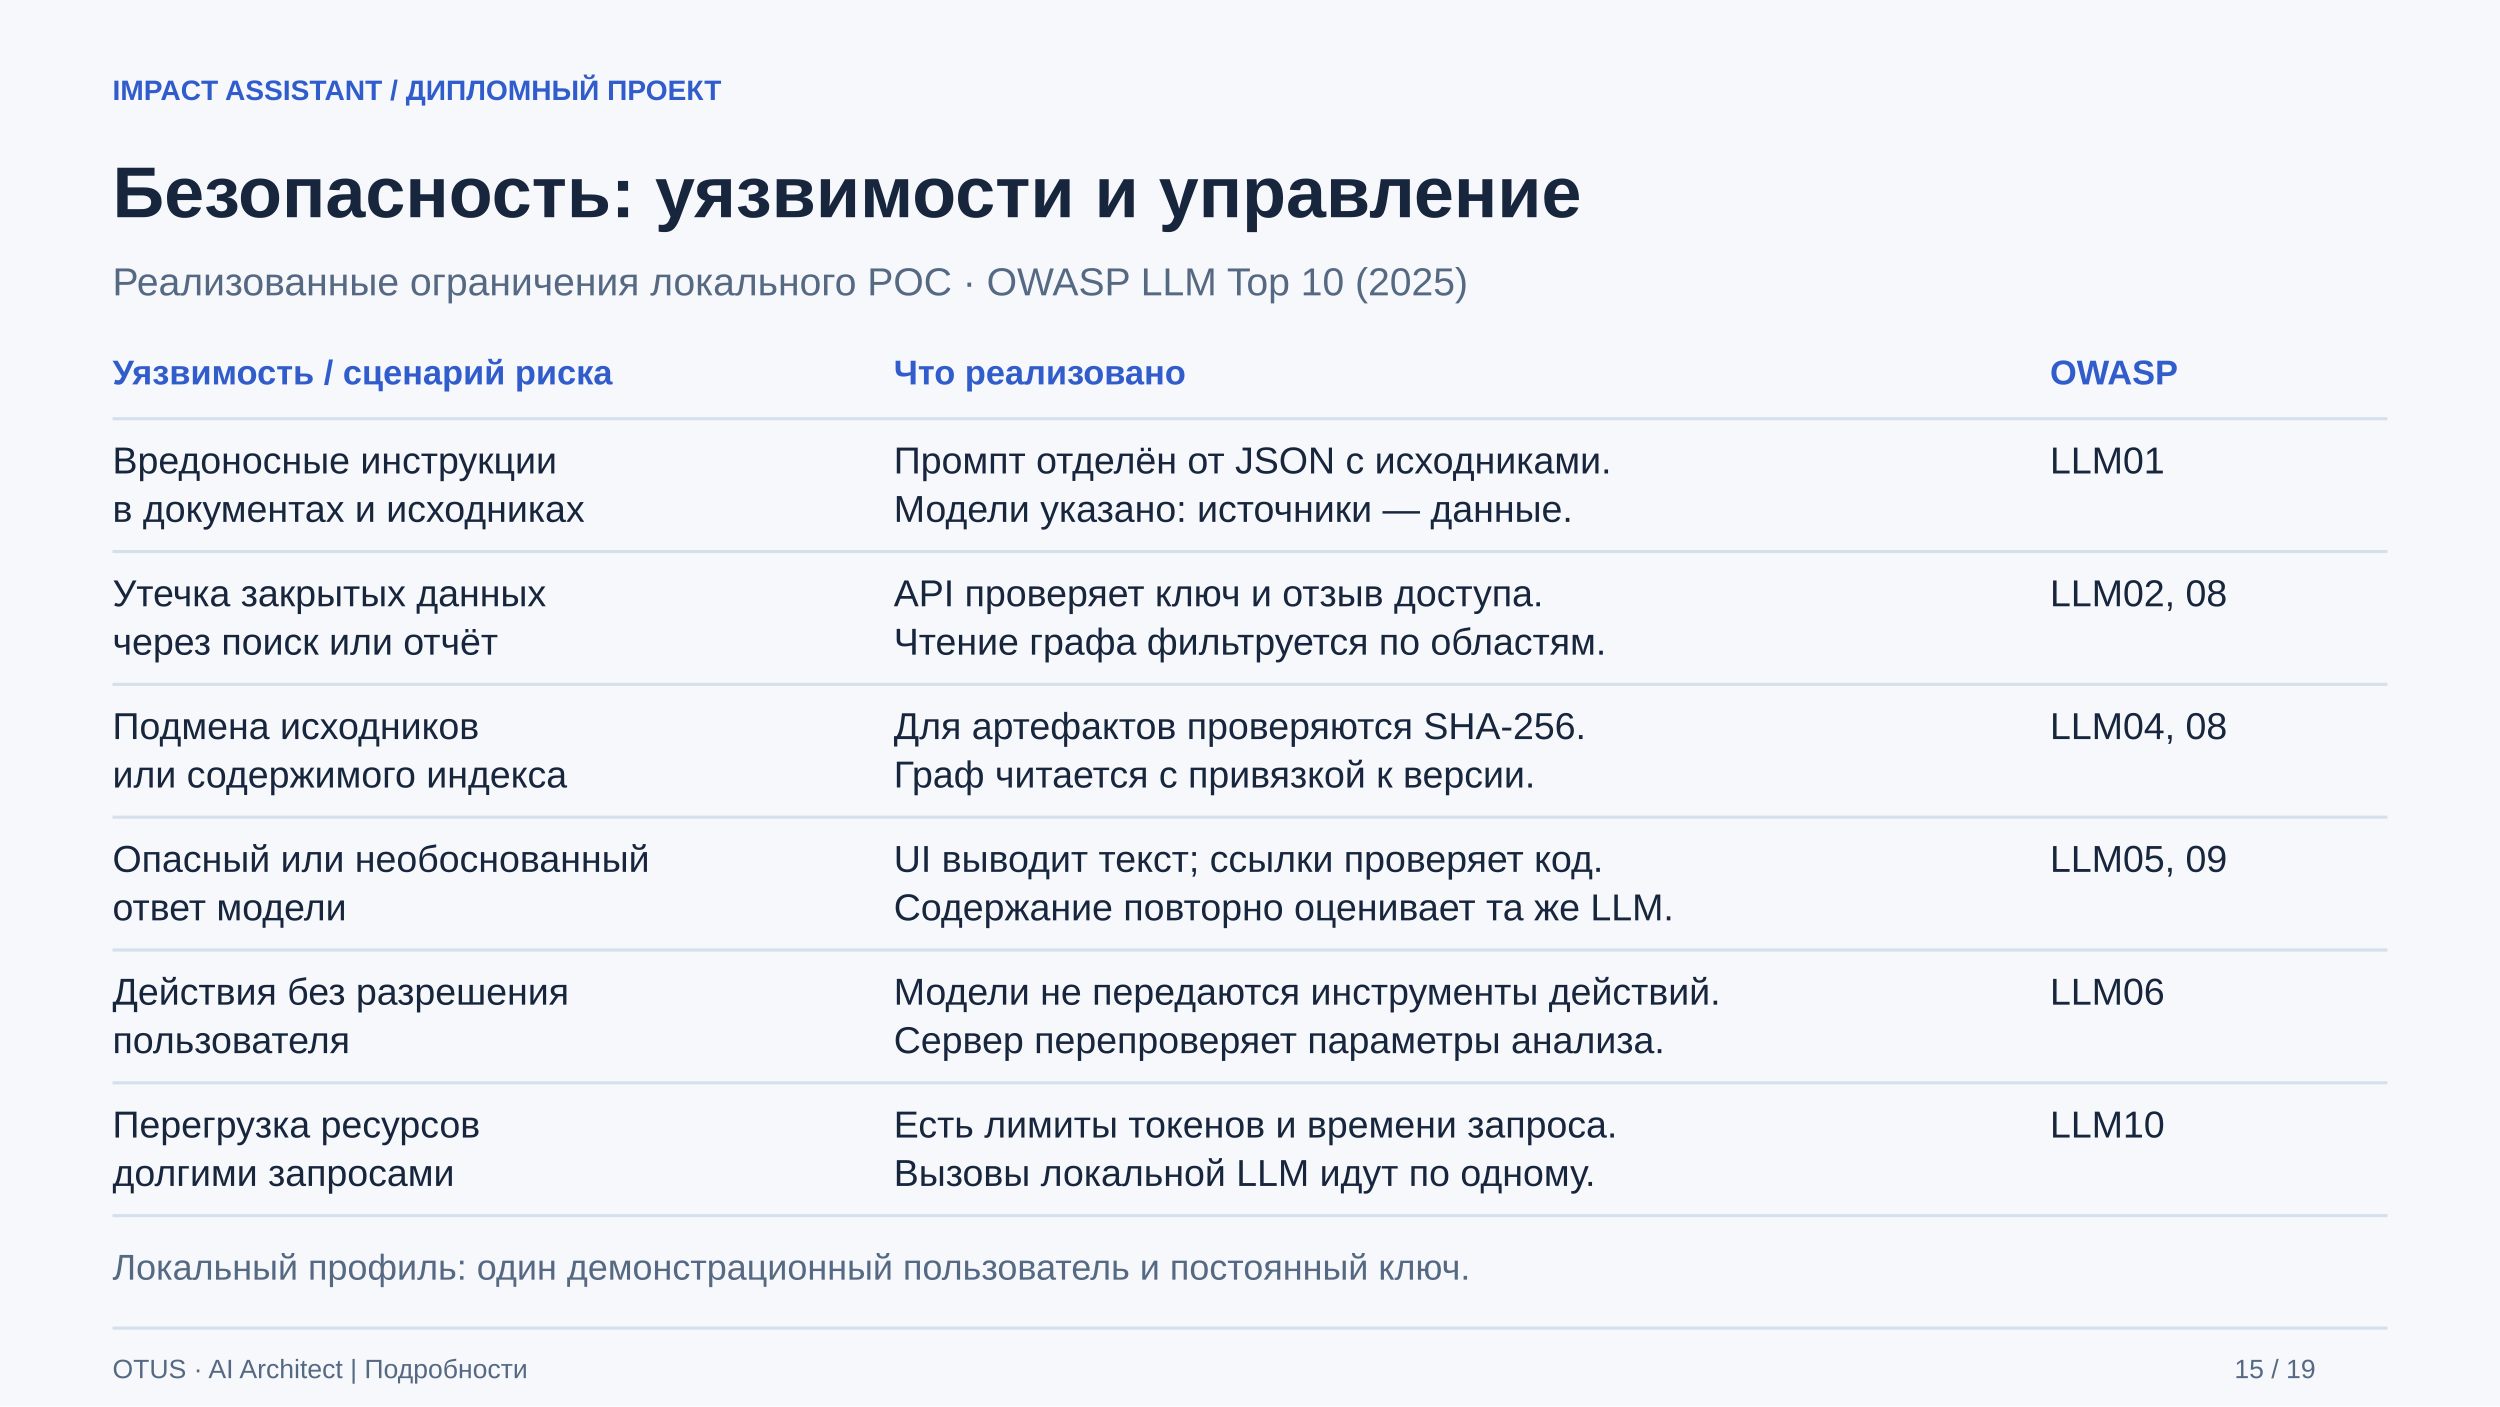
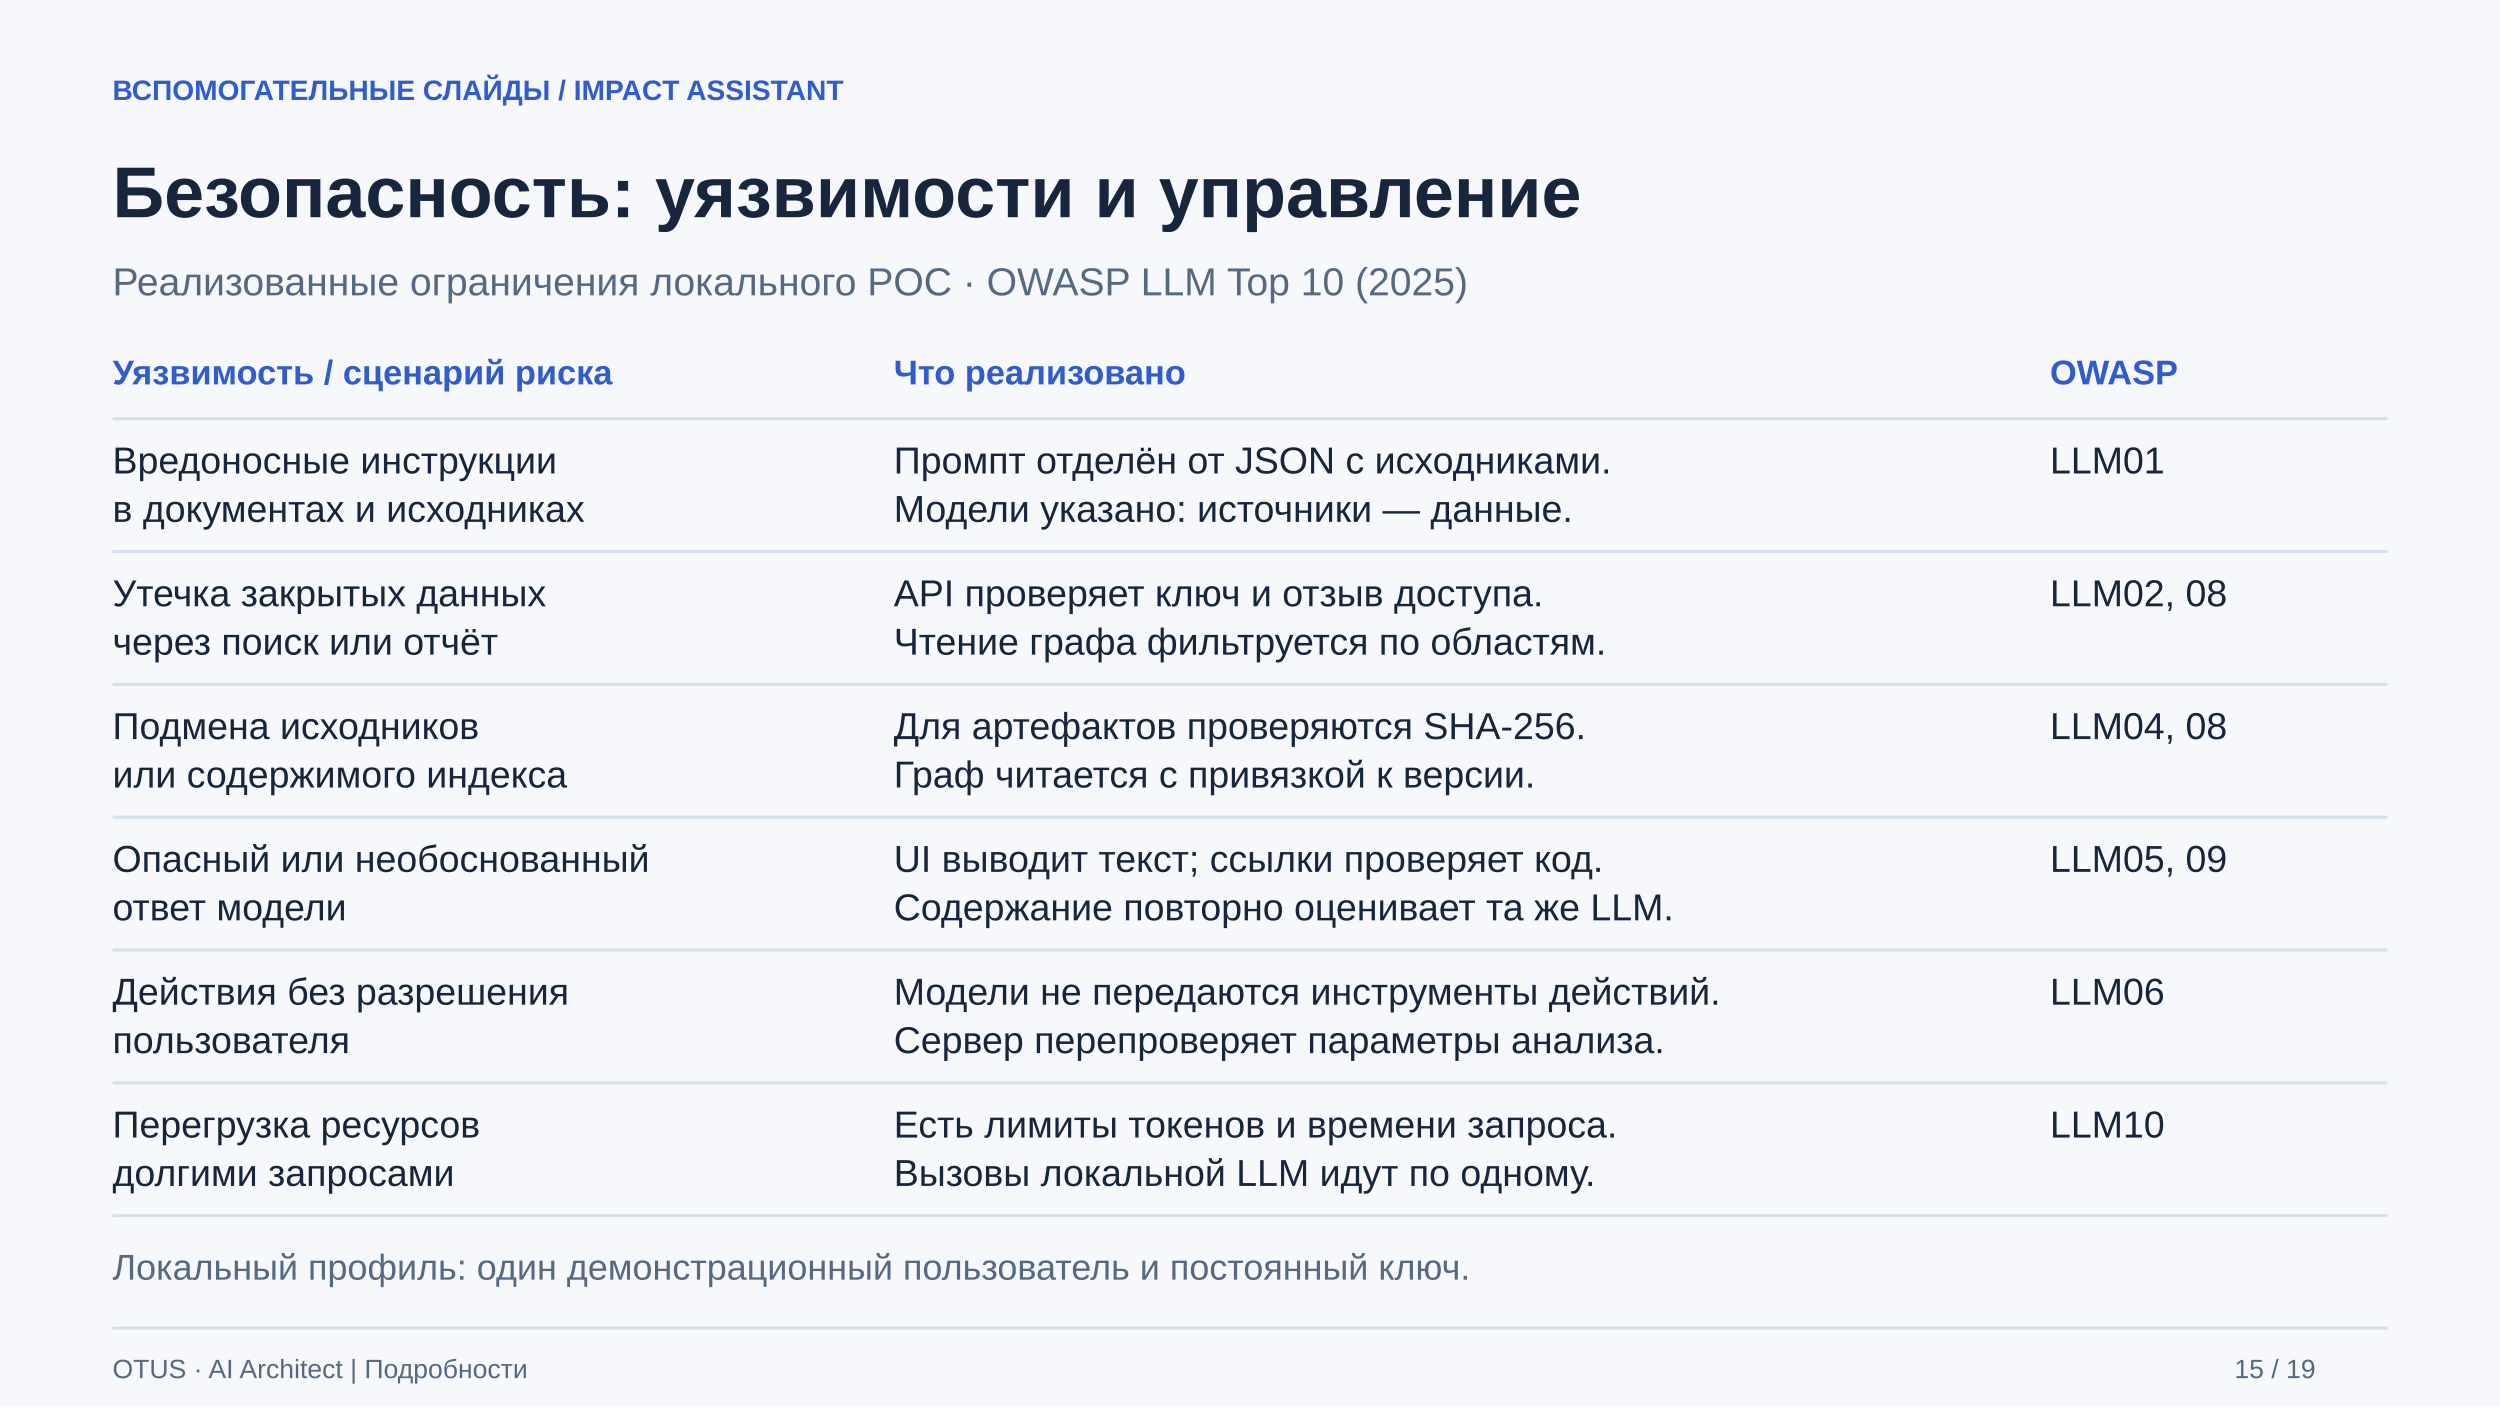
<svg xmlns="http://www.w3.org/2000/svg" width="1600" height="900" viewBox="0 0 1600 900" role="img" aria-labelledby="title desc">
  <defs>
    <marker id="arrow" markerWidth="10" markerHeight="10" refX="8" refY="5" orient="auto">
      <path d="M1 1L8 5L1 9Z" fill="#315CCB" />
    </marker>
  </defs>
  <g font-family="Arial, sans-serif">
    <rect width="1600" height="900" fill="#F6F8FC" />
-     <text x="72" y="64" font-size="18" fill="#315CCB" font-weight="700">IMPACT ASSISTANT  /  ДИПЛОМНЫЙ ПРОЕКТ</text>
+     <text x="72" y="64" font-size="18" fill="#315CCB" font-weight="700">ВСПОМОГАТЕЛЬНЫЕ СЛАЙДЫ  /  IMPACT ASSISTANT</text>
    <text x="72" y="139" font-size="46" fill="#17263D" font-weight="700">Безопасность: уязвимости и управление</text>
    <text x="72" y="189" font-size="25" fill="#566983" font-weight="400">Реализованные ограничения локального POC · OWASP LLM Top 10 (2025)</text>
    <text x="72" y="246" font-size="22" fill="#315CCB" font-weight="700">Уязвимость / сценарий риска</text>
    <text x="572" y="246" font-size="22" fill="#315CCB" font-weight="700">Что реализовано</text>
    <text x="1312" y="246" font-size="22" fill="#315CCB" font-weight="700">OWASP</text>
    <path d="M72 268h1456" stroke="#D6E0ED" stroke-width="2" />
    <text x="72" y="303" font-size="24" fill="#17263D" font-weight="400">Вредоносные инструкции</text>
    <text x="72" y="334" font-size="24" fill="#17263D" font-weight="400">в документах и исходниках</text>
    <text x="572" y="303" font-size="24" fill="#17263D" font-weight="400">Промпт отделён от JSON с исходниками.</text>
    <text x="572" y="334" font-size="24" fill="#17263D" font-weight="400">Модели указано: источники — данные.</text>
    <text x="1312" y="303" font-size="24" fill="#17263D" font-weight="400">LLM01</text>
    <path d="M72 353h1456" stroke="#D6E0ED" stroke-width="2" />
    <text x="72" y="388" font-size="24" fill="#17263D" font-weight="400">Утечка закрытых данных</text>
    <text x="72" y="419" font-size="24" fill="#17263D" font-weight="400">через поиск или отчёт</text>
    <text x="572" y="388" font-size="24" fill="#17263D" font-weight="400">API проверяет ключ и отзыв доступа.</text>
    <text x="572" y="419" font-size="24" fill="#17263D" font-weight="400">Чтение графа фильтруется по областям.</text>
    <text x="1312" y="388" font-size="24" fill="#17263D" font-weight="400">LLM02, 08</text>
    <path d="M72 438h1456" stroke="#D6E0ED" stroke-width="2" />
    <text x="72" y="473" font-size="24" fill="#17263D" font-weight="400">Подмена исходников</text>
    <text x="72" y="504" font-size="24" fill="#17263D" font-weight="400">или содержимого индекса</text>
    <text x="572" y="473" font-size="24" fill="#17263D" font-weight="400">Для артефактов проверяются SHA-256.</text>
    <text x="572" y="504" font-size="24" fill="#17263D" font-weight="400">Граф читается с привязкой к версии.</text>
    <text x="1312" y="473" font-size="24" fill="#17263D" font-weight="400">LLM04, 08</text>
    <path d="M72 523h1456" stroke="#D6E0ED" stroke-width="2" />
    <text x="72" y="558" font-size="24" fill="#17263D" font-weight="400">Опасный или необоснованный</text>
    <text x="72" y="589" font-size="24" fill="#17263D" font-weight="400">ответ модели</text>
    <text x="572" y="558" font-size="24" fill="#17263D" font-weight="400">UI выводит текст; ссылки проверяет код.</text>
    <text x="572" y="589" font-size="24" fill="#17263D" font-weight="400">Содержание повторно оценивает та же LLM.</text>
    <text x="1312" y="558" font-size="24" fill="#17263D" font-weight="400">LLM05, 09</text>
    <path d="M72 608h1456" stroke="#D6E0ED" stroke-width="2" />
    <text x="72" y="643" font-size="24" fill="#17263D" font-weight="400">Действия без разрешения</text>
    <text x="72" y="674" font-size="24" fill="#17263D" font-weight="400">пользователя</text>
    <text x="572" y="643" font-size="24" fill="#17263D" font-weight="400">Модели не передаются инструменты действий.</text>
    <text x="572" y="674" font-size="24" fill="#17263D" font-weight="400">Сервер перепроверяет параметры анализа.</text>
    <text x="1312" y="643" font-size="24" fill="#17263D" font-weight="400">LLM06</text>
    <path d="M72 693h1456" stroke="#D6E0ED" stroke-width="2" />
    <text x="72" y="728" font-size="24" fill="#17263D" font-weight="400">Перегрузка ресурсов</text>
    <text x="72" y="759" font-size="24" fill="#17263D" font-weight="400">долгими запросами</text>
    <text x="572" y="728" font-size="24" fill="#17263D" font-weight="400">Есть лимиты токенов и времени запроса.</text>
    <text x="572" y="759" font-size="24" fill="#17263D" font-weight="400">Вызовы локальной LLM идут по одному.</text>
    <text x="1312" y="728" font-size="24" fill="#17263D" font-weight="400">LLM10</text>
    <path d="M72 778h1456" stroke="#D6E0ED" stroke-width="2" />
    <text x="72" y="819" font-size="23" fill="#566983" font-weight="400">Локальный профиль: один демонстрационный пользователь и постоянный ключ.</text>
    <path d="M72 850h1456" stroke="#D6E0ED" stroke-width="2" />
    <text x="72" y="882" font-size="17" fill="#566983" font-weight="400">OTUS · AI Architect   |   Подробности</text>
    <text x="1430" y="882" font-size="17" fill="#566983" font-weight="400">15 / 19</text>
  </g>
</svg>
